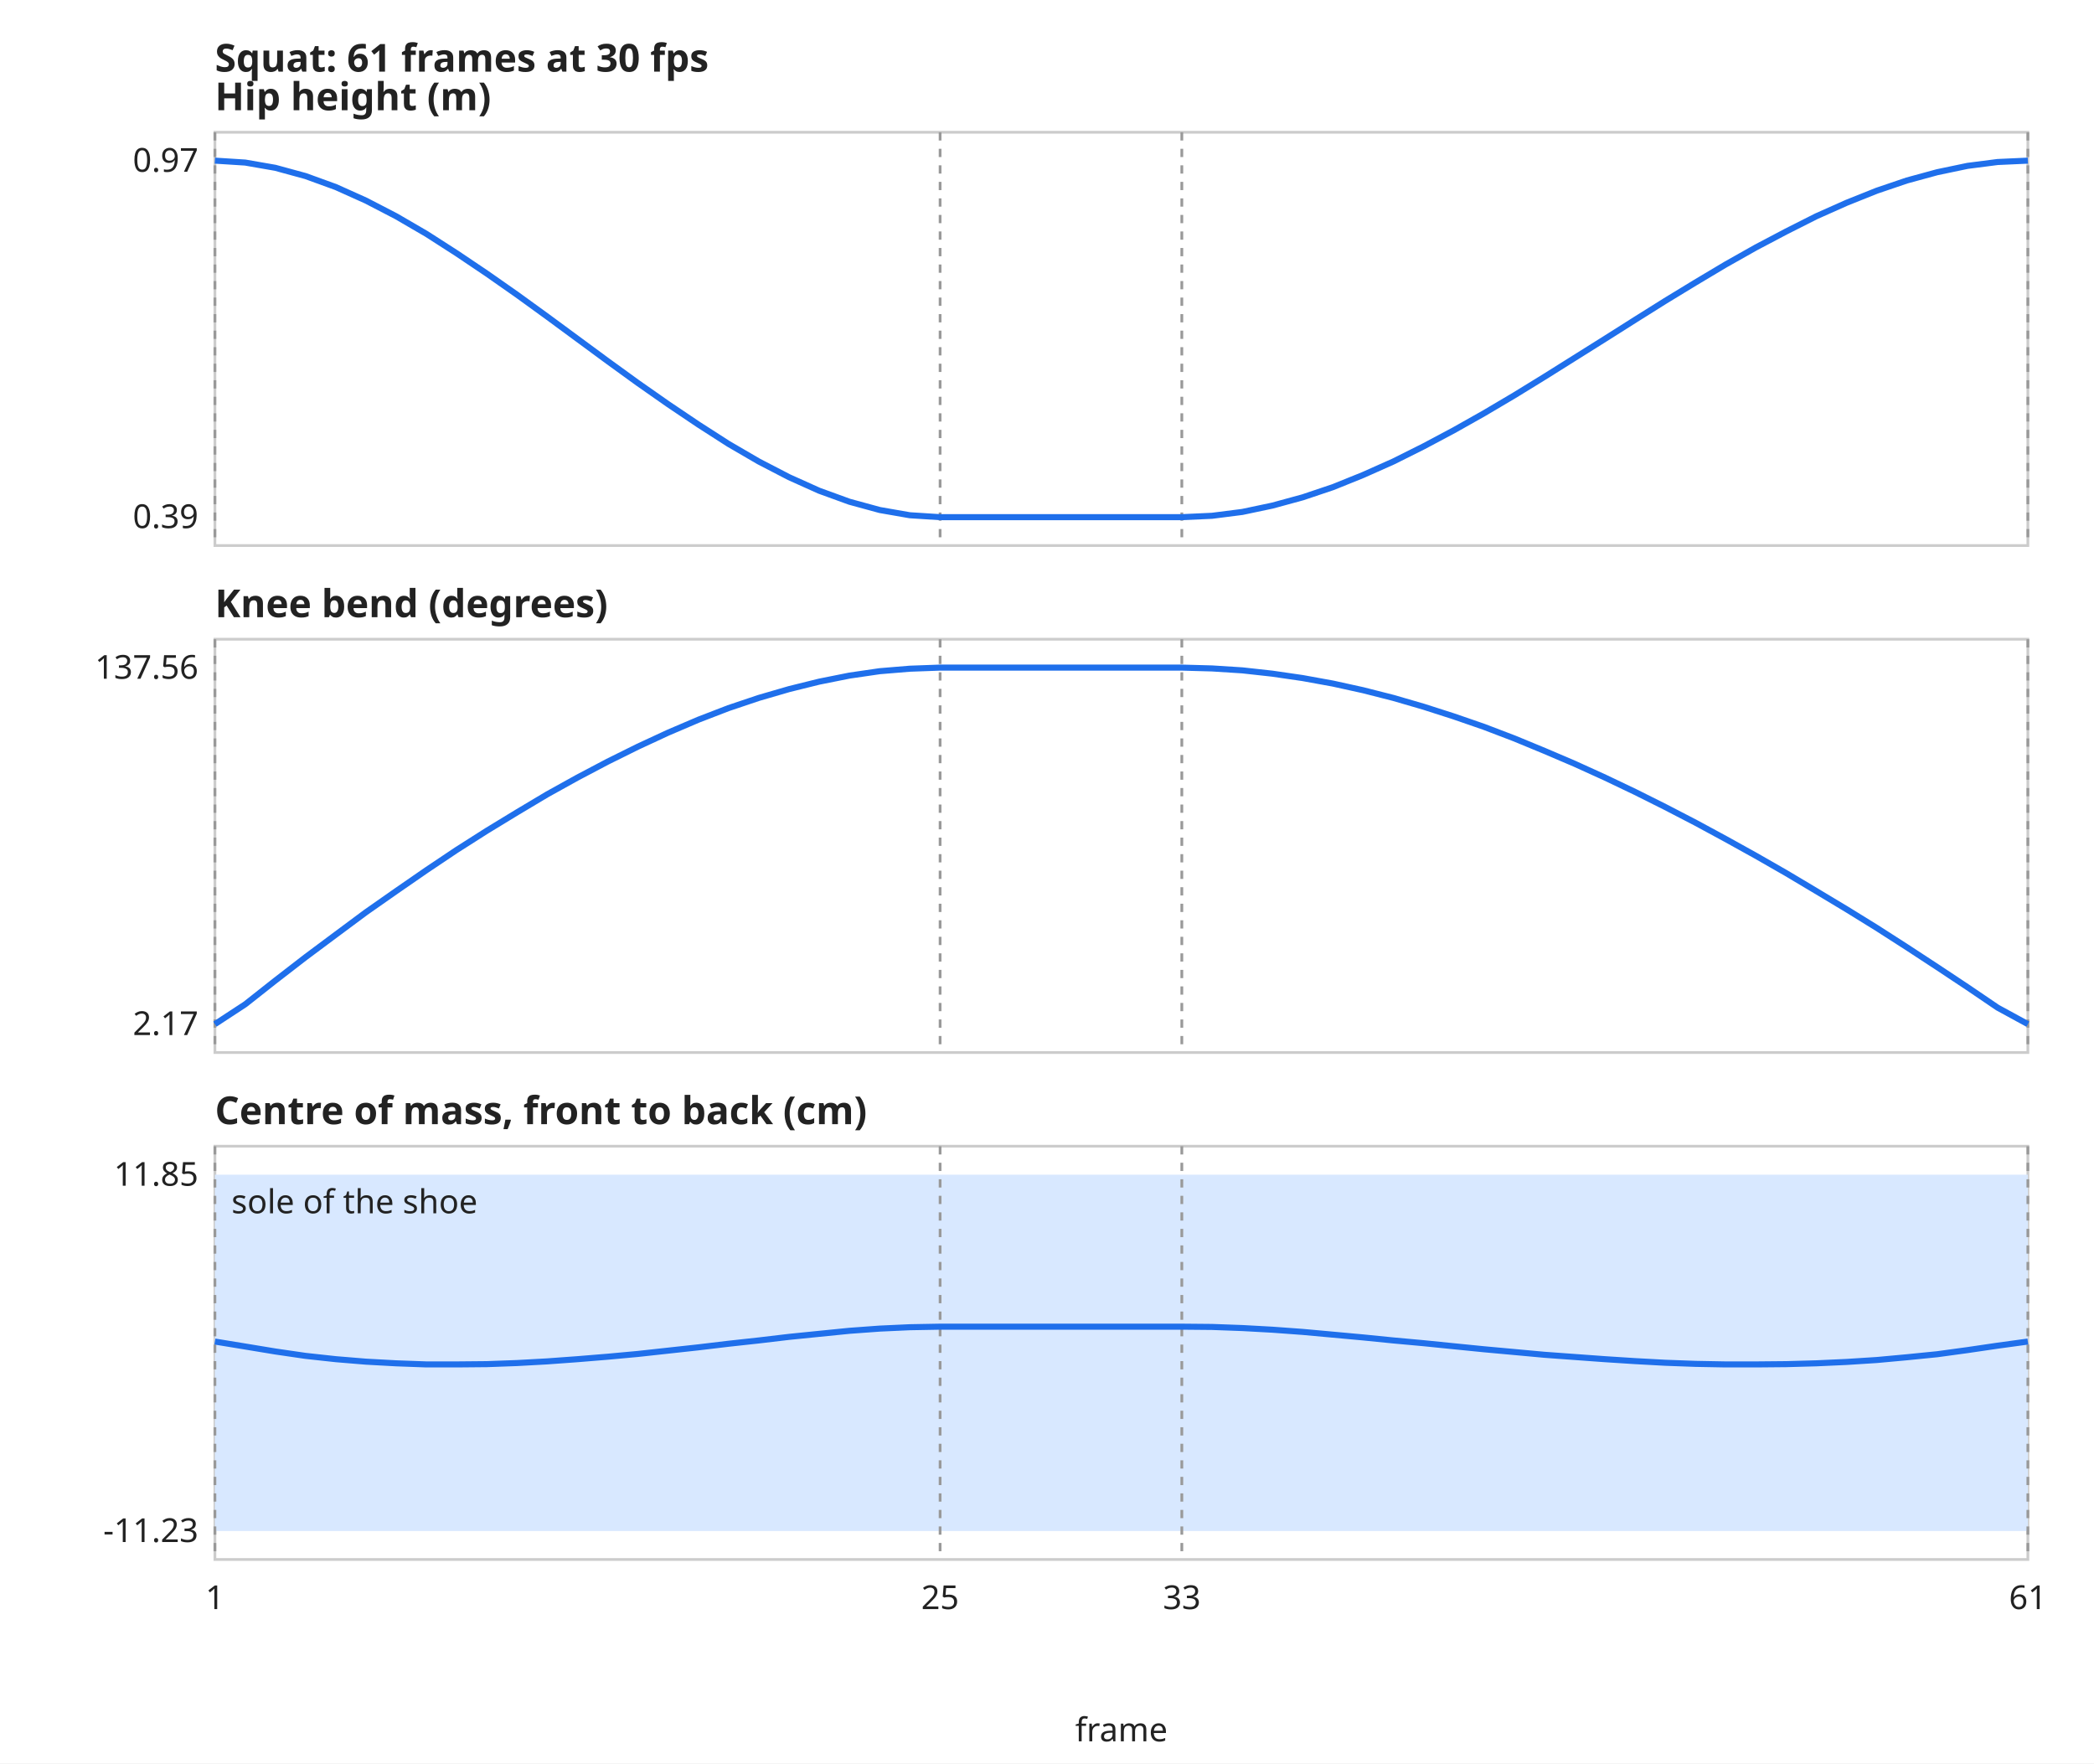
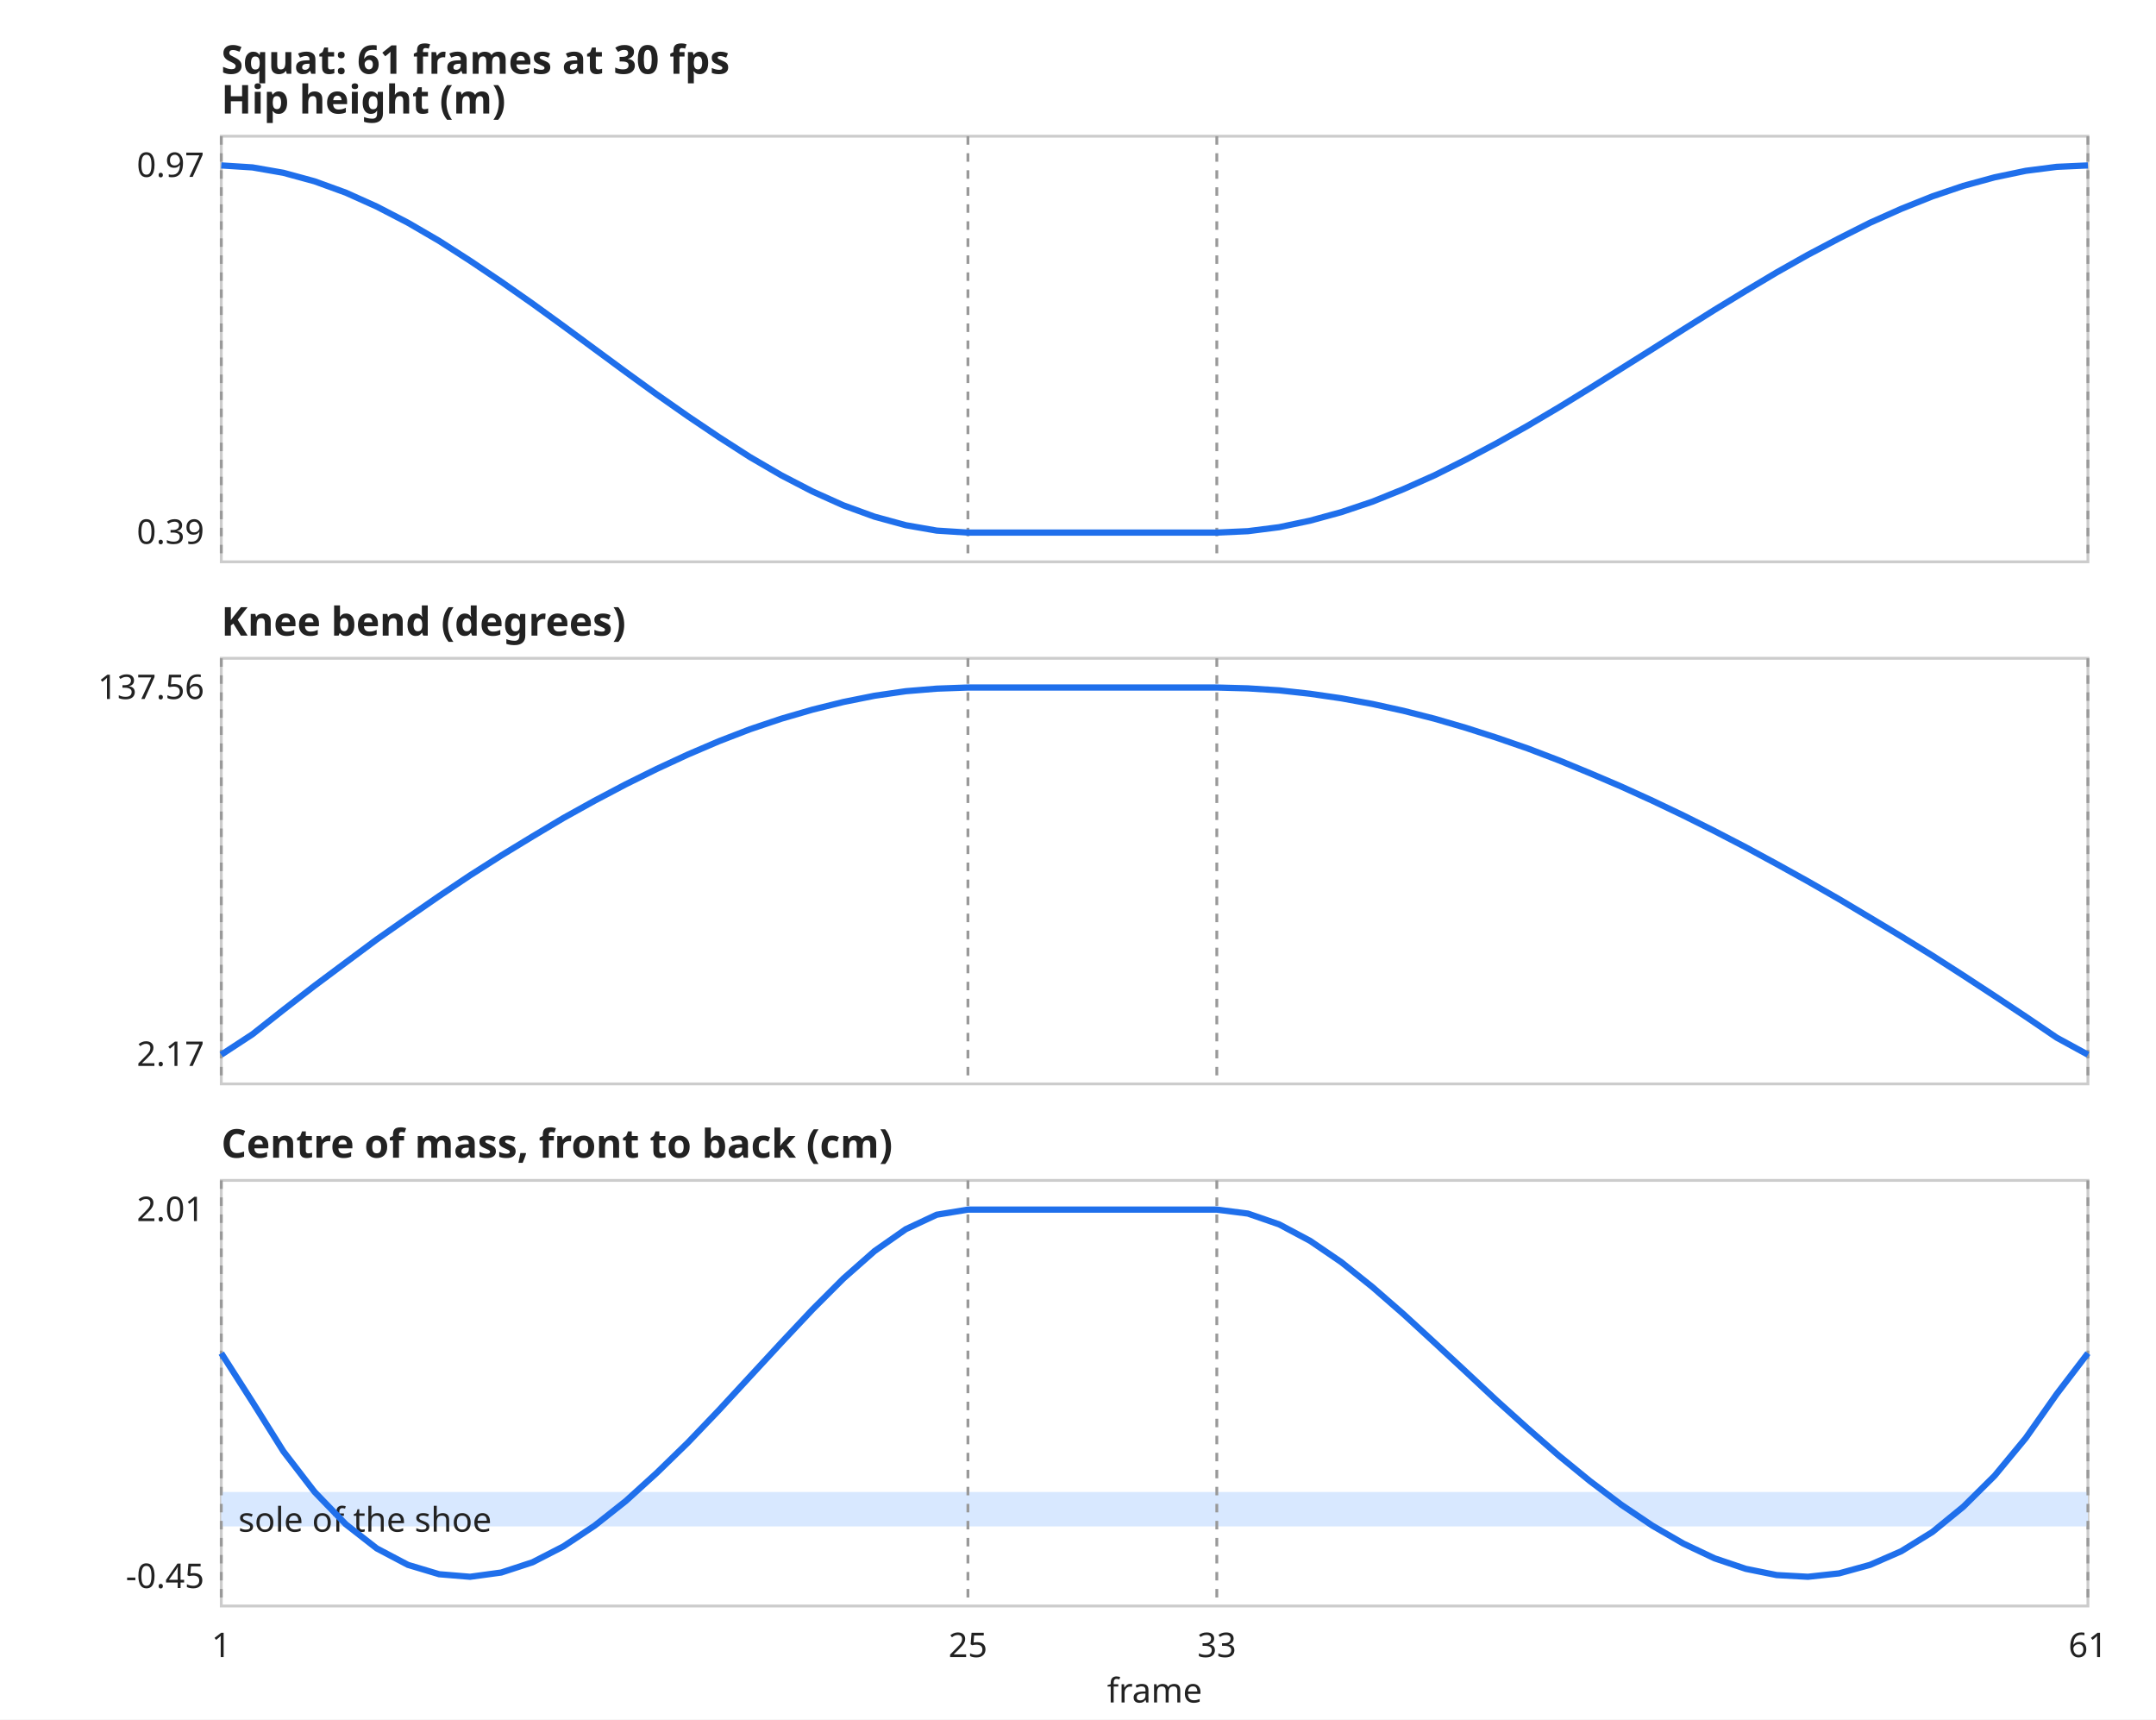
- <svg xmlns="http://www.w3.org/2000/svg" viewBox="0 0 760 640" width="760" height="640" role="img" aria-labelledby="t d">
+ <svg xmlns="http://www.w3.org/2000/svg" viewBox="0 0 760 606" width="760" height="606" role="img" aria-labelledby="t d">
  <style>text{font:12px sans-serif;fill:#222}.t{font:600 14px sans-serif}.g{stroke:#ccc;stroke-width:1}.k{stroke:#999;stroke-dasharray:3 3}.l{fill:none;stroke:#1f6feb;stroke-width:2.2}.b{fill:#d8e8ff}</style>
-   <rect width="760" height="640" fill="#fff" />
+   <rect width="760" height="606" fill="#fff" />
  <text class="t" x="78" y="26">Squat: 61 frames at 30 fps</text>
  <text class="t" x="78" y="40">Hip height (m)</text>
  <rect x="78" y="48" width="658" height="150" fill="none" class="g" />
  <line class="k" x1="78.0" x2="78.0" y1="48" y2="198" />
  <line class="k" x1="341.2" x2="341.2" y1="48" y2="198" />
  <line class="k" x1="428.933" x2="428.933" y1="48" y2="198" />
  <line class="k" x1="736.0" x2="736.0" y1="48" y2="198" />
  <polyline class="l" points="78.0,58.3 89.0,59.0 99.9,60.9 110.9,63.9 121.9,67.9 132.8,72.8 143.8,78.5 154.8,84.9 165.7,91.9 176.7,99.3 187.7,107.0 198.6,114.9 209.6,123.0 220.6,131.1 231.5,139.0 242.5,146.7 253.5,154.1 264.4,161.1 275.4,167.5 286.4,173.2 297.3,178.1 308.3,182.1 319.3,185.1 330.2,187.0 341.2,187.7 352.2,187.7 363.1,187.7 374.1,187.7 385.1,187.7 396.0,187.7 407.0,187.7 418.0,187.7 428.9,187.7 439.9,187.2 450.9,185.8 461.8,183.5 472.8,180.5 483.8,176.8 494.7,172.4 505.7,167.5 516.7,162.0 527.6,156.2 538.6,150.0 549.6,143.5 560.5,136.8 571.5,129.9 582.5,123.0 593.4,116.1 604.4,109.2 615.4,102.5 626.3,96.0 637.3,89.8 648.3,84.0 659.2,78.5 670.2,73.6 681.2,69.2 692.1,65.5 703.1,62.5 714.1,60.2 725.0,58.8 736.0,58.3" />
  <text x="72" y="191.655" text-anchor="end">0.39</text>
  <text x="72" y="62.345" text-anchor="end">0.97</text>
  <text class="t" x="78" y="224">Knee bend (degrees)</text>
  <rect x="78" y="232" width="658" height="150" fill="none" class="g" />
  <line class="k" x1="78.0" x2="78.0" y1="232" y2="382" />
  <line class="k" x1="341.2" x2="341.2" y1="232" y2="382" />
  <line class="k" x1="428.933" x2="428.933" y1="232" y2="382" />
  <line class="k" x1="736.0" x2="736.0" y1="232" y2="382" />
  <polyline class="l" points="78.0,371.7 89.0,364.5 99.9,355.9 110.9,347.4 121.9,339.2 132.8,331.1 143.8,323.4 154.8,315.8 165.7,308.5 176.7,301.5 187.7,294.8 198.6,288.3 209.6,282.2 220.6,276.4 231.5,271.0 242.5,265.9 253.5,261.2 264.4,257.0 275.4,253.3 286.4,250.1 297.3,247.4 308.3,245.2 319.3,243.6 330.2,242.7 341.2,242.3 352.2,242.3 363.1,242.3 374.1,242.3 385.1,242.3 396.0,242.3 407.0,242.3 418.0,242.3 428.9,242.3 439.9,242.6 450.9,243.3 461.8,244.5 472.8,246.1 483.8,248.1 494.7,250.5 505.7,253.3 516.7,256.5 527.6,260.0 538.6,263.8 549.6,268.0 560.5,272.5 571.5,277.2 582.5,282.2 593.4,287.4 604.4,292.9 615.4,298.6 626.3,304.5 637.3,310.6 648.3,316.9 659.2,323.4 670.2,330.0 681.2,336.8 692.1,343.8 703.1,351.0 714.1,358.3 725.0,365.7 736.0,371.7" />
  <text x="72" y="375.655" text-anchor="end">2.17</text>
  <text x="72" y="246.345" text-anchor="end">137.56</text>
  <text class="t" x="78" y="408">Centre of mass, front to back (cm)</text>
  <rect x="78" y="416" width="658" height="150" fill="none" class="g" />
-   <rect class="b" x="78" y="426.345" width="658" height="129.31" />
-   <text x="84" y="440.345">sole of the shoe</text>
+   <rect class="b" x="78" y="525.812" width="658" height="12.141" />
+   <text x="84" y="539.812">sole of the shoe</text>
  <line class="k" x1="78.0" x2="78.0" y1="416" y2="566" />
  <line class="k" x1="341.2" x2="341.2" y1="416" y2="566" />
  <line class="k" x1="428.933" x2="428.933" y1="416" y2="566" />
  <line class="k" x1="736.0" x2="736.0" y1="416" y2="566" />
-   <polyline class="l" points="78.0,486.9 89.0,488.7 99.9,490.5 110.9,492.1 121.9,493.3 132.8,494.2 143.8,494.8 154.8,495.2 165.7,495.2 176.7,495.1 187.7,494.7 198.6,494.1 209.6,493.3 220.6,492.4 231.5,491.4 242.5,490.2 253.5,489.0 264.4,487.7 275.4,486.5 286.4,485.2 297.3,484.1 308.3,483.0 319.3,482.2 330.2,481.7 341.2,481.5 352.2,481.5 363.1,481.5 374.1,481.5 385.1,481.5 396.0,481.5 407.0,481.5 418.0,481.5 428.9,481.5 439.9,481.6 450.9,482.0 461.8,482.6 472.8,483.4 483.8,484.4 494.7,485.4 505.7,486.5 516.7,487.5 527.6,488.6 538.6,489.7 549.6,490.7 560.5,491.7 571.5,492.5 582.5,493.3 593.4,494.0 604.4,494.6 615.4,495.0 626.3,495.2 637.3,495.2 648.3,495.1 659.2,494.8 670.2,494.3 681.2,493.6 692.1,492.6 703.1,491.5 714.1,490.0 725.0,488.4 736.0,486.9" />
-   <text x="72" y="559.655" text-anchor="end">-11.23</text>
-   <text x="72" y="430.345" text-anchor="end">11.85</text>
+   <polyline class="l" points="78.0,476.9 89.0,494.1 99.9,511.5 110.9,525.8 121.9,537.2 132.8,545.7 143.8,551.5 154.8,554.8 165.7,555.7 176.7,554.2 187.7,550.6 198.6,545.0 209.6,537.7 220.6,529.0 231.5,519.1 242.5,508.4 253.5,496.9 264.4,485.1 275.4,473.2 286.4,461.5 297.3,450.6 308.3,440.9 319.3,433.2 330.2,428.1 341.2,426.3 352.2,426.3 363.1,426.3 374.1,426.3 385.1,426.3 396.0,426.3 407.0,426.3 418.0,426.3 428.9,426.3 439.9,427.7 450.9,431.5 461.8,437.3 472.8,444.8 483.8,453.6 494.7,463.1 505.7,473.2 516.7,483.4 527.6,493.6 538.6,503.5 549.6,513.1 560.5,522.0 571.5,530.3 582.5,537.7 593.4,544.0 604.4,549.2 615.4,552.9 626.3,555.1 637.3,555.7 648.3,554.5 659.2,551.5 670.2,546.7 681.2,539.9 692.1,531.0 703.1,520.1 714.1,506.8 725.0,491.3 736.0,476.9" />
+   <text x="72" y="559.655" text-anchor="end">-0.45</text>
+   <text x="72" y="430.345" text-anchor="end">2.01</text>
  <text x="78.0" y="584" text-anchor="middle">1</text>
  <text x="341.2" y="584" text-anchor="middle">25</text>
  <text x="428.933" y="584" text-anchor="middle">33</text>
  <text x="736.0" y="584" text-anchor="middle">61</text>
-   <text x="407.0" y="632" text-anchor="middle">frame</text>
+   <text x="407.0" y="600" text-anchor="middle">frame</text>
</svg>
